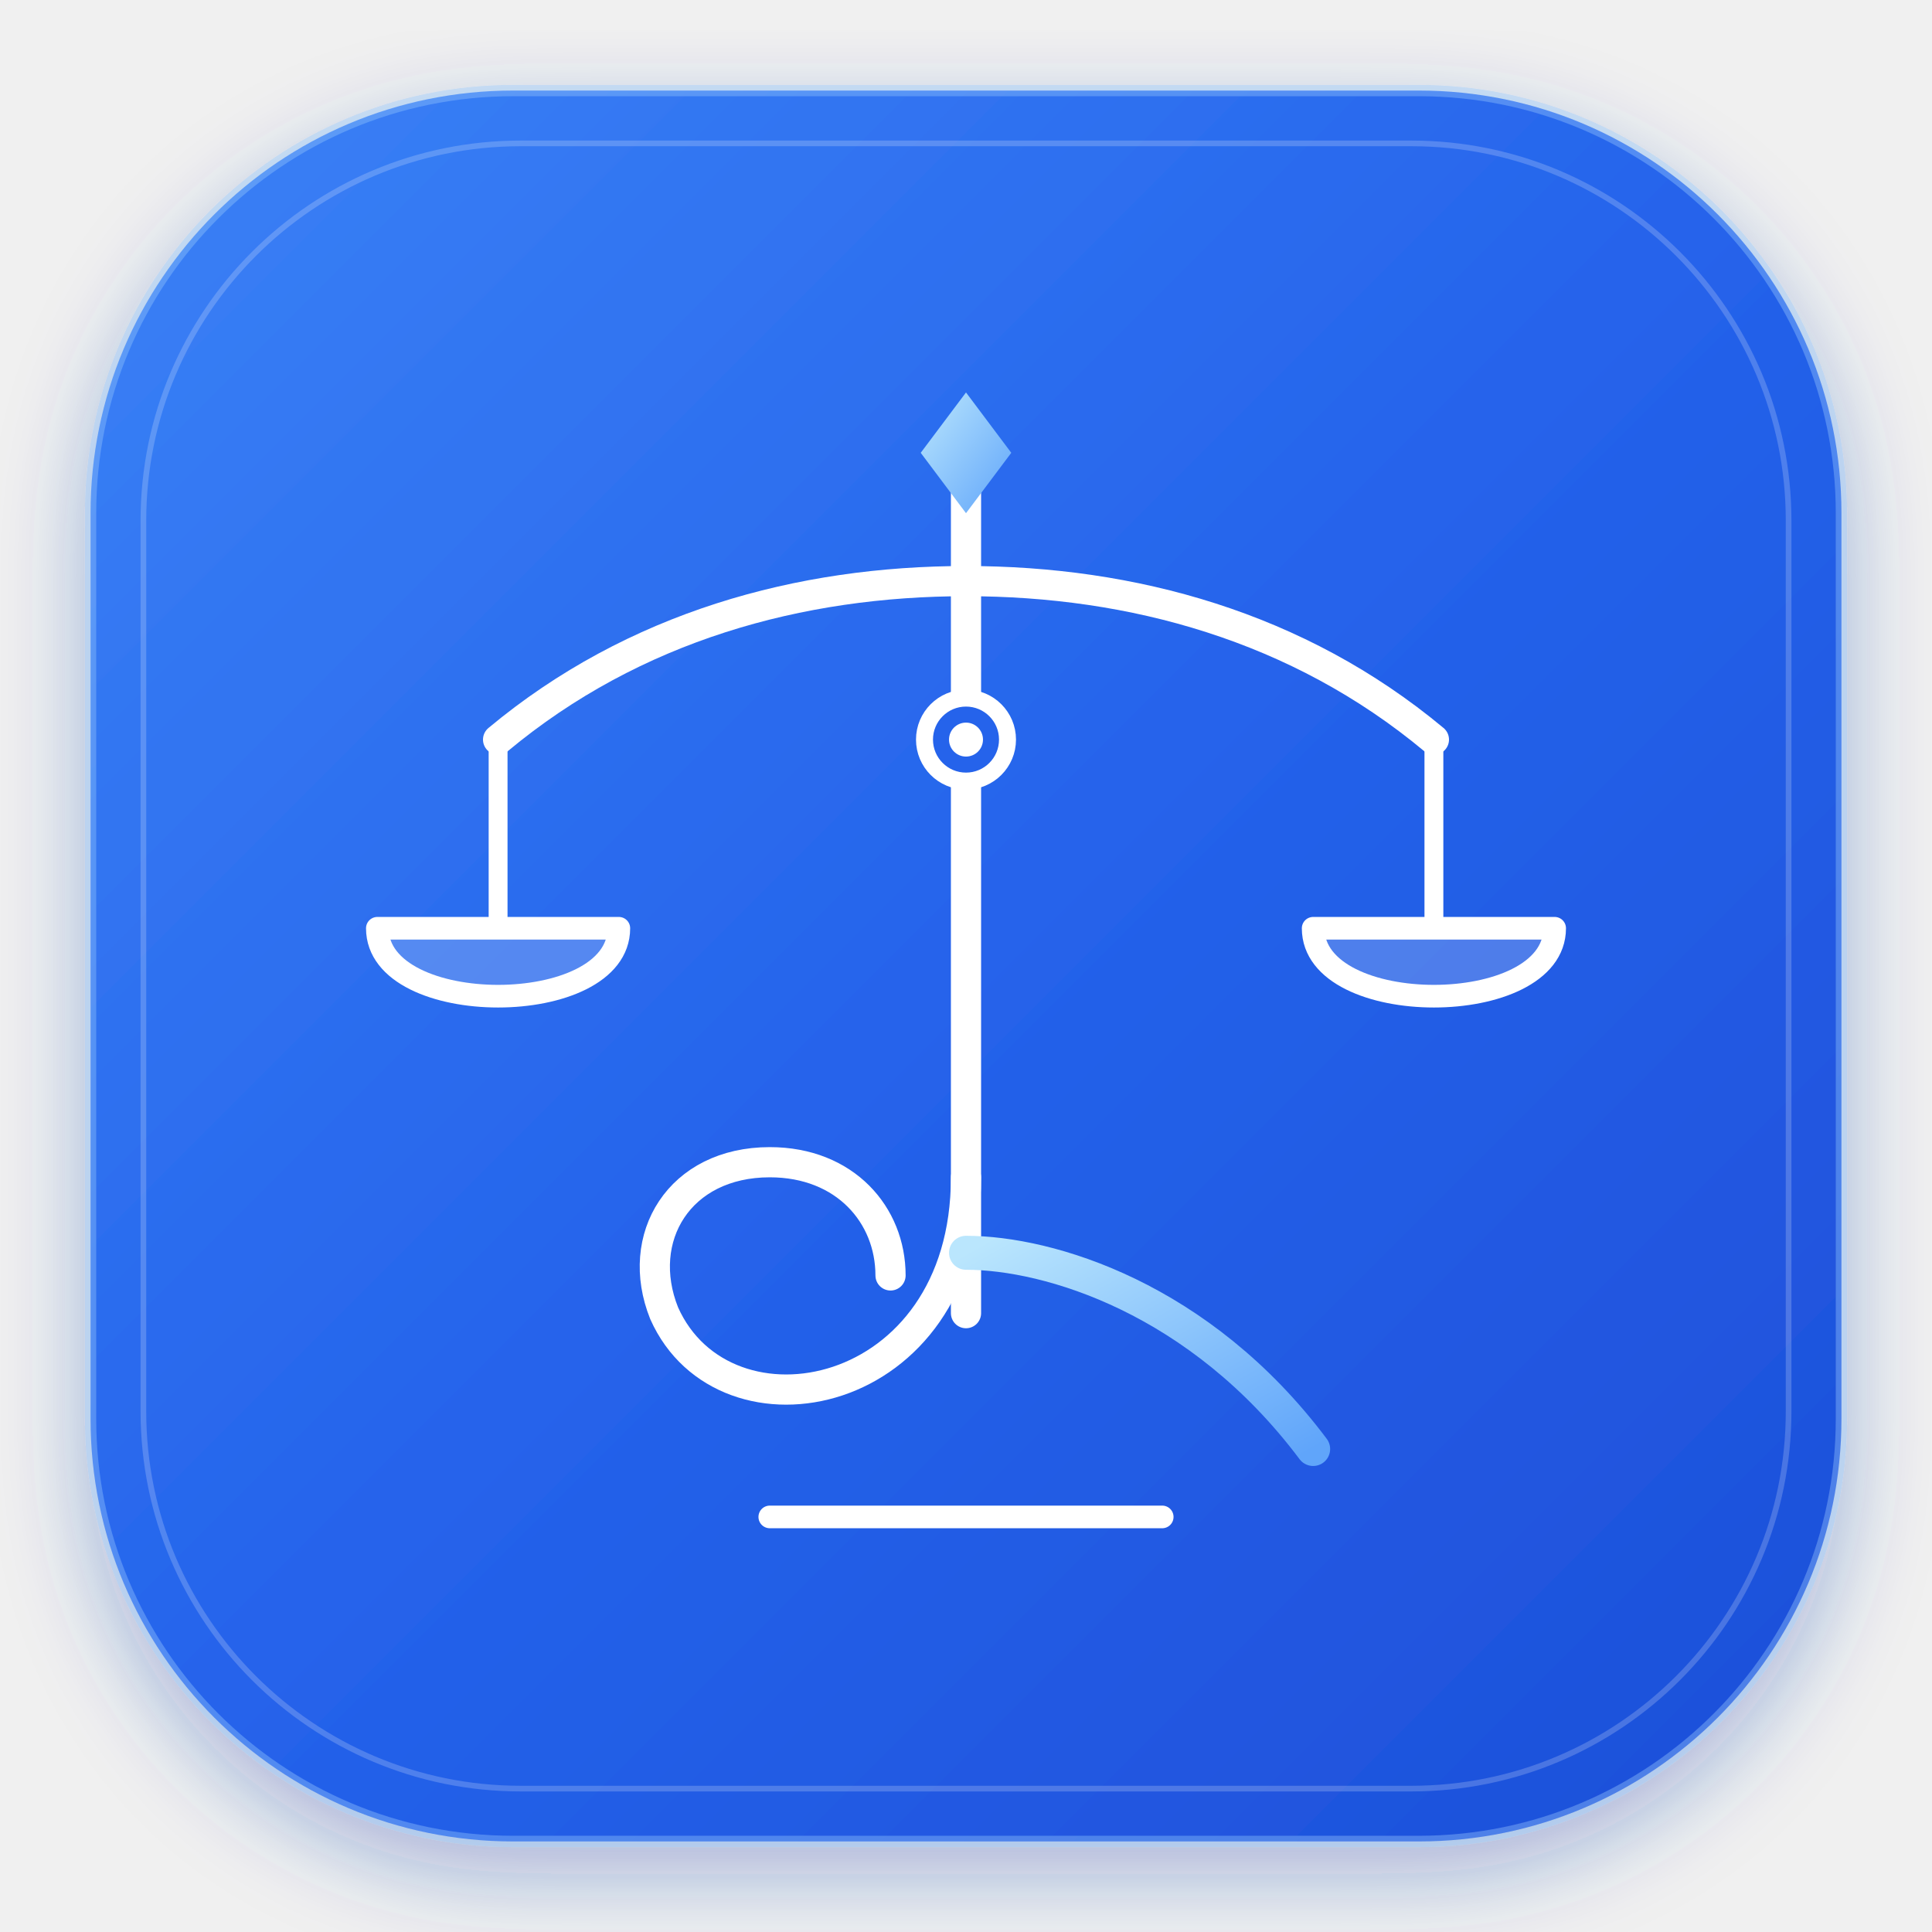
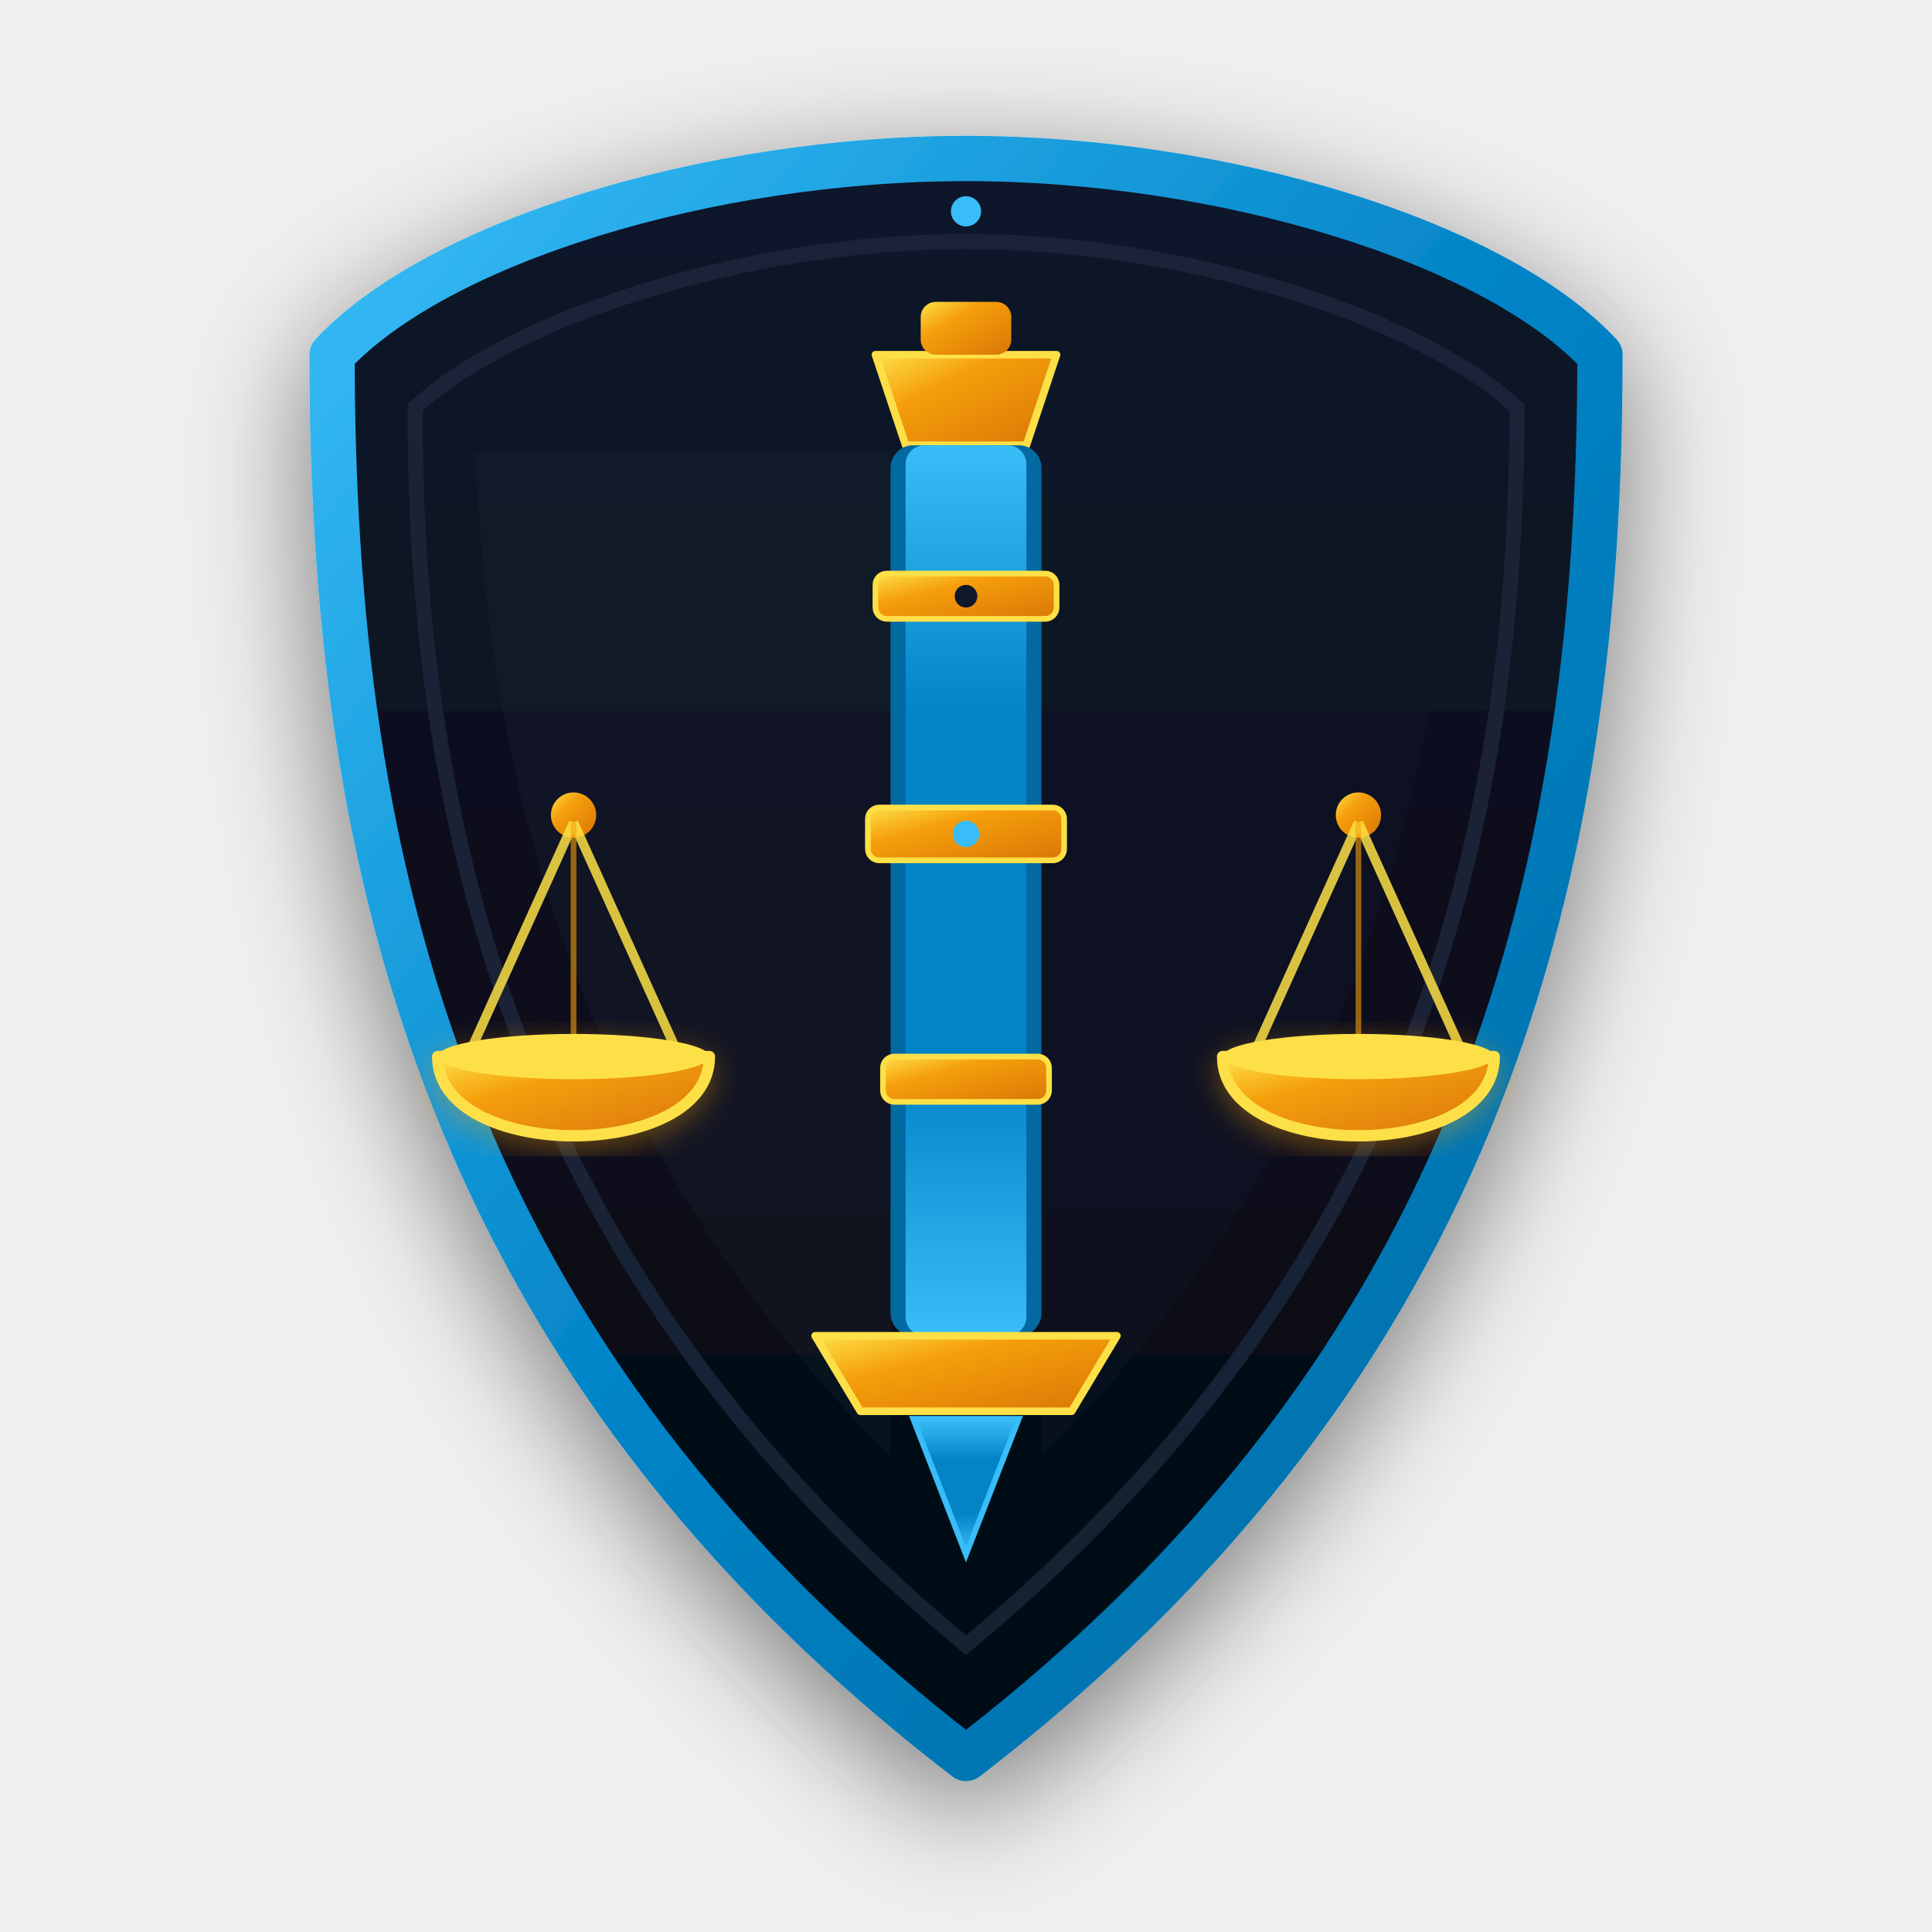
<svg xmlns="http://www.w3.org/2000/svg" viewBox="0 0 512 512" width="512" height="512" fill="none">
  <defs>
-     <linearGradient id="blueBase" x1="0%" y1="0%" x2="100%" y2="100%">
-       <stop offset="0%" stop-color="#3B82F6" />
-       <stop offset="50%" stop-color="#2563EB" />
-       <stop offset="100%" stop-color="#1D4ED8" />
+     <linearGradient id="shieldBg" x1="0%" y1="0%" x2="0%" y2="100%">
+       <stop offset="0%" stop-color="#0F172A" />
+       <stop offset="50%" stop-color="#0A0F1D" />
+       <stop offset="100%" stop-color="#030712" />
    </linearGradient>
-     <linearGradient id="iceBlue" x1="0%" y1="0%" x2="100%" y2="100%">
-       <stop offset="0%" stop-color="#BAE6FD" />
-       <stop offset="100%" stop-color="#60A5FA" />
+     <linearGradient id="shieldBorder" x1="0%" y1="0%" x2="100%" y2="100%">
+       <stop offset="0%" stop-color="#38BDF8" />
+       <stop offset="50%" stop-color="#0284C7" />
+       <stop offset="100%" stop-color="#0369A1" />
    </linearGradient>
-     <filter id="softBlueShadow" x="-10%" y="-10%" width="120%" height="120%" filterUnits="userSpaceOnUse">
-       <feDropShadow dx="0" dy="8" stdDeviation="12" flood-color="#1E40AF" flood-opacity="0.35" />
+     <linearGradient id="goldGradient" x1="0%" y1="0%" x2="100%" y2="100%">
+       <stop offset="0%" stop-color="#FDE047" />
+       <stop offset="35%" stop-color="#F59E0B" />
+       <stop offset="100%" stop-color="#D97706" />
+     </linearGradient>
+     <linearGradient id="pillarBlue" x1="0%" y1="0%" x2="0%" y2="100%">
+       <stop offset="0%" stop-color="#38BDF8" />
+       <stop offset="30%" stop-color="#0284C7" />
+       <stop offset="70%" stop-color="#0284C7" />
+       <stop offset="100%" stop-color="#38BDF8" />
+     </linearGradient>
+     <linearGradient id="pillarCore" x1="0%" y1="0%" x2="0%" y2="100%">
+       <stop offset="0%" stop-color="#E0F2FE" />
+       <stop offset="50%" stop-color="#38BDF8" />
+       <stop offset="100%" stop-color="#0284C7" />
+     </linearGradient>
+     <filter id="cyanGlow" x="-20%" y="-20%" width="140%" height="140%">
+       <feDropShadow dx="0" dy="0" stdDeviation="10" flood-color="#0284C7" flood-opacity="0.65" />
+       <feDropShadow dx="0" dy="8" stdDeviation="16" flood-color="#000000" flood-opacity="0.5" />
+     </filter>
+     <filter id="goldGlow" x="-20%" y="-20%" width="140%" height="140%">
+       <feDropShadow dx="0" dy="2" stdDeviation="4" flood-color="#F59E0B" flood-opacity="0.4" />
    </filter>
  </defs>
-   <rect x="24" y="24" width="464" height="464" rx="112" fill="url(#blueBase)" stroke="#93C5FD" stroke-width="3" stroke-opacity="0.4" filter="url(#softBlueShadow)" />
-   <rect x="38" y="38" width="436" height="436" rx="100" fill="none" stroke="#FFFFFF" stroke-width="1.5" stroke-opacity="0.2" />
-   <g transform="translate(0, 0)">
-     <line x1="256" y1="120" x2="256" y2="348" stroke="#FFFFFF" stroke-width="8" stroke-linecap="round" />
-     <path d="M 132 196 C 168 166, 212 154, 256 154 C 300 154, 344 166, 380 196" stroke="#FFFFFF" stroke-width="8" stroke-linecap="round" fill="none" />
-     <line x1="132" y1="196" x2="132" y2="246" stroke="#FFFFFF" stroke-width="5" stroke-linecap="round" />
-     <path d="M 100 246 C 100 270, 164 270, 164 246 Z" fill="#FFFFFF" fill-opacity="0.2" stroke="#FFFFFF" stroke-width="6" stroke-linejoin="round" />
-     <line x1="380" y1="196" x2="380" y2="246" stroke="#FFFFFF" stroke-width="5" stroke-linecap="round" />
-     <path d="M 348 246 C 348 270, 412 270, 412 246 Z" fill="#FFFFFF" fill-opacity="0.2" stroke="#FFFFFF" stroke-width="6" stroke-linejoin="round" />
-     <path d="M 256 312 C 256 372, 192 384, 176 348 C 168 328, 180 308, 204 308 C 224 308, 236 322, 236 338" stroke="#FFFFFF" stroke-width="8" stroke-linecap="round" fill="none" />
-     <path d="M 256 332 C 278 332, 318 344, 348 384" stroke="url(#iceBlue)" stroke-width="9" stroke-linecap="round" fill="none" />
-     <line x1="204" y1="402" x2="308" y2="402" stroke="#FFFFFF" stroke-width="6" stroke-linecap="round" />
-     <path d="M 256 104 L 268 120 L 256 136 L 244 120 Z" fill="url(#iceBlue)" />
-     <circle cx="256" cy="196" r="11" fill="#2563EB" stroke="#FFFFFF" stroke-width="4.5" />
-     <circle cx="256" cy="196" r="4.5" fill="#FFFFFF" />
+   <g filter="url(#cyanGlow)">
+     <path d="M 256 42               C 324 42, 396 64, 424 94              C 424 230, 394 360, 256 466              C 118 360, 88 230, 88 94              C 116 64, 188 42, 256 42 Z" fill="url(#shieldBg)" stroke="url(#shieldBorder)" stroke-width="12" stroke-linejoin="round" />
+     <path d="M 256 64               C 314 64, 376 84, 402 108              C 402 222, 374 338, 256 436              C 138 338, 110 222, 110 108              C 136 84, 198 64, 256 64 Z" fill="none" stroke="#1E293B" stroke-width="4" stroke-opacity="0.8" />
  </g>
+   <path d="M 126 120 C 130 220, 160 310, 236 386 L 236 120 Z" fill="#1E293B" fill-opacity="0.25" />
+   <path d="M 386 120 C 382 220, 352 310, 276 386 L 276 120 Z" fill="#0F172A" fill-opacity="0.4" />
+   <path d="M 232 94 L 280 94 L 272 118 L 240 118 Z" fill="url(#goldGradient)" stroke="#FDE047" stroke-width="2" stroke-linejoin="round" />
+   <rect x="244" y="80" width="24" height="14" rx="4" fill="url(#goldGradient)" />
+   <rect x="236" y="118" width="40" height="236" rx="6" fill="#0369A1" />
+   <rect x="240" y="118" width="32" height="236" rx="5" fill="url(#pillarBlue)" />
+   <line x1="256" y1="126" x2="256" y2="344" stroke="url(#pillarCore)" stroke-width="6" stroke-linecap="round" />
+   <rect x="232" y="152" width="48" height="12" rx="3" fill="url(#goldGradient)" stroke="#FDE047" stroke-width="1.5" />
+   <circle cx="256" cy="158" r="3" fill="#0F172A" />
+   <rect x="230" y="214" width="52" height="14" rx="3" fill="url(#goldGradient)" stroke="#FDE047" stroke-width="1.5" />
+   <circle cx="256" cy="221" r="3.5" fill="#38BDF8" />
+   <rect x="234" y="280" width="44" height="12" rx="3" fill="url(#goldGradient)" stroke="#FDE047" stroke-width="1.5" />
+   <path d="M 152 216 L 360 216" stroke="url(#goldGradient)" stroke-width="8" stroke-linecap="round" />
+   <circle cx="152" cy="216" r="6" fill="url(#goldGradient)" />
+   <circle cx="360" cy="216" r="6" fill="url(#goldGradient)" />
+   <line x1="152" y1="218" x2="124" y2="280" stroke="#FDE047" stroke-width="2.5" stroke-opacity="0.85" />
+   <line x1="152" y1="218" x2="180" y2="280" stroke="#FDE047" stroke-width="2.5" stroke-opacity="0.85" />
+   <line x1="152" y1="218" x2="152" y2="280" stroke="#F59E0B" stroke-width="1.5" stroke-opacity="0.6" />
+   <g filter="url(#goldGlow)">
+     <path d="M 116 280 C 116 308, 188 308, 188 280 Z" fill="url(#goldGradient)" stroke="#FDE047" stroke-width="3" stroke-linejoin="round" />
+     <ellipse cx="152" cy="280" rx="36" ry="6" fill="#FDE047" />
+   </g>
+   <line x1="360" y1="218" x2="332" y2="280" stroke="#FDE047" stroke-width="2.5" stroke-opacity="0.85" />
+   <line x1="360" y1="218" x2="388" y2="280" stroke="#FDE047" stroke-width="2.5" stroke-opacity="0.85" />
+   <line x1="360" y1="218" x2="360" y2="280" stroke="#F59E0B" stroke-width="1.5" stroke-opacity="0.6" />
+   <g filter="url(#goldGlow)">
+     <path d="M 324 280 C 324 308, 396 308, 396 280 Z" fill="url(#goldGradient)" stroke="#FDE047" stroke-width="3" stroke-linejoin="round" />
+     <ellipse cx="360" cy="280" rx="36" ry="6" fill="#FDE047" />
+   </g>
+   <path d="M 216 354 L 296 354 L 284 374 L 228 374 Z" fill="url(#goldGradient)" stroke="#FDE047" stroke-width="2" stroke-linejoin="round" />
+   <polygon points="256,412 242,376 270,376" fill="url(#pillarBlue)" stroke="#38BDF8" stroke-width="1.5" />
+   <circle cx="256" cy="56" r="4" fill="#38BDF8" filter="url(#cyanGlow)" />
</svg>
